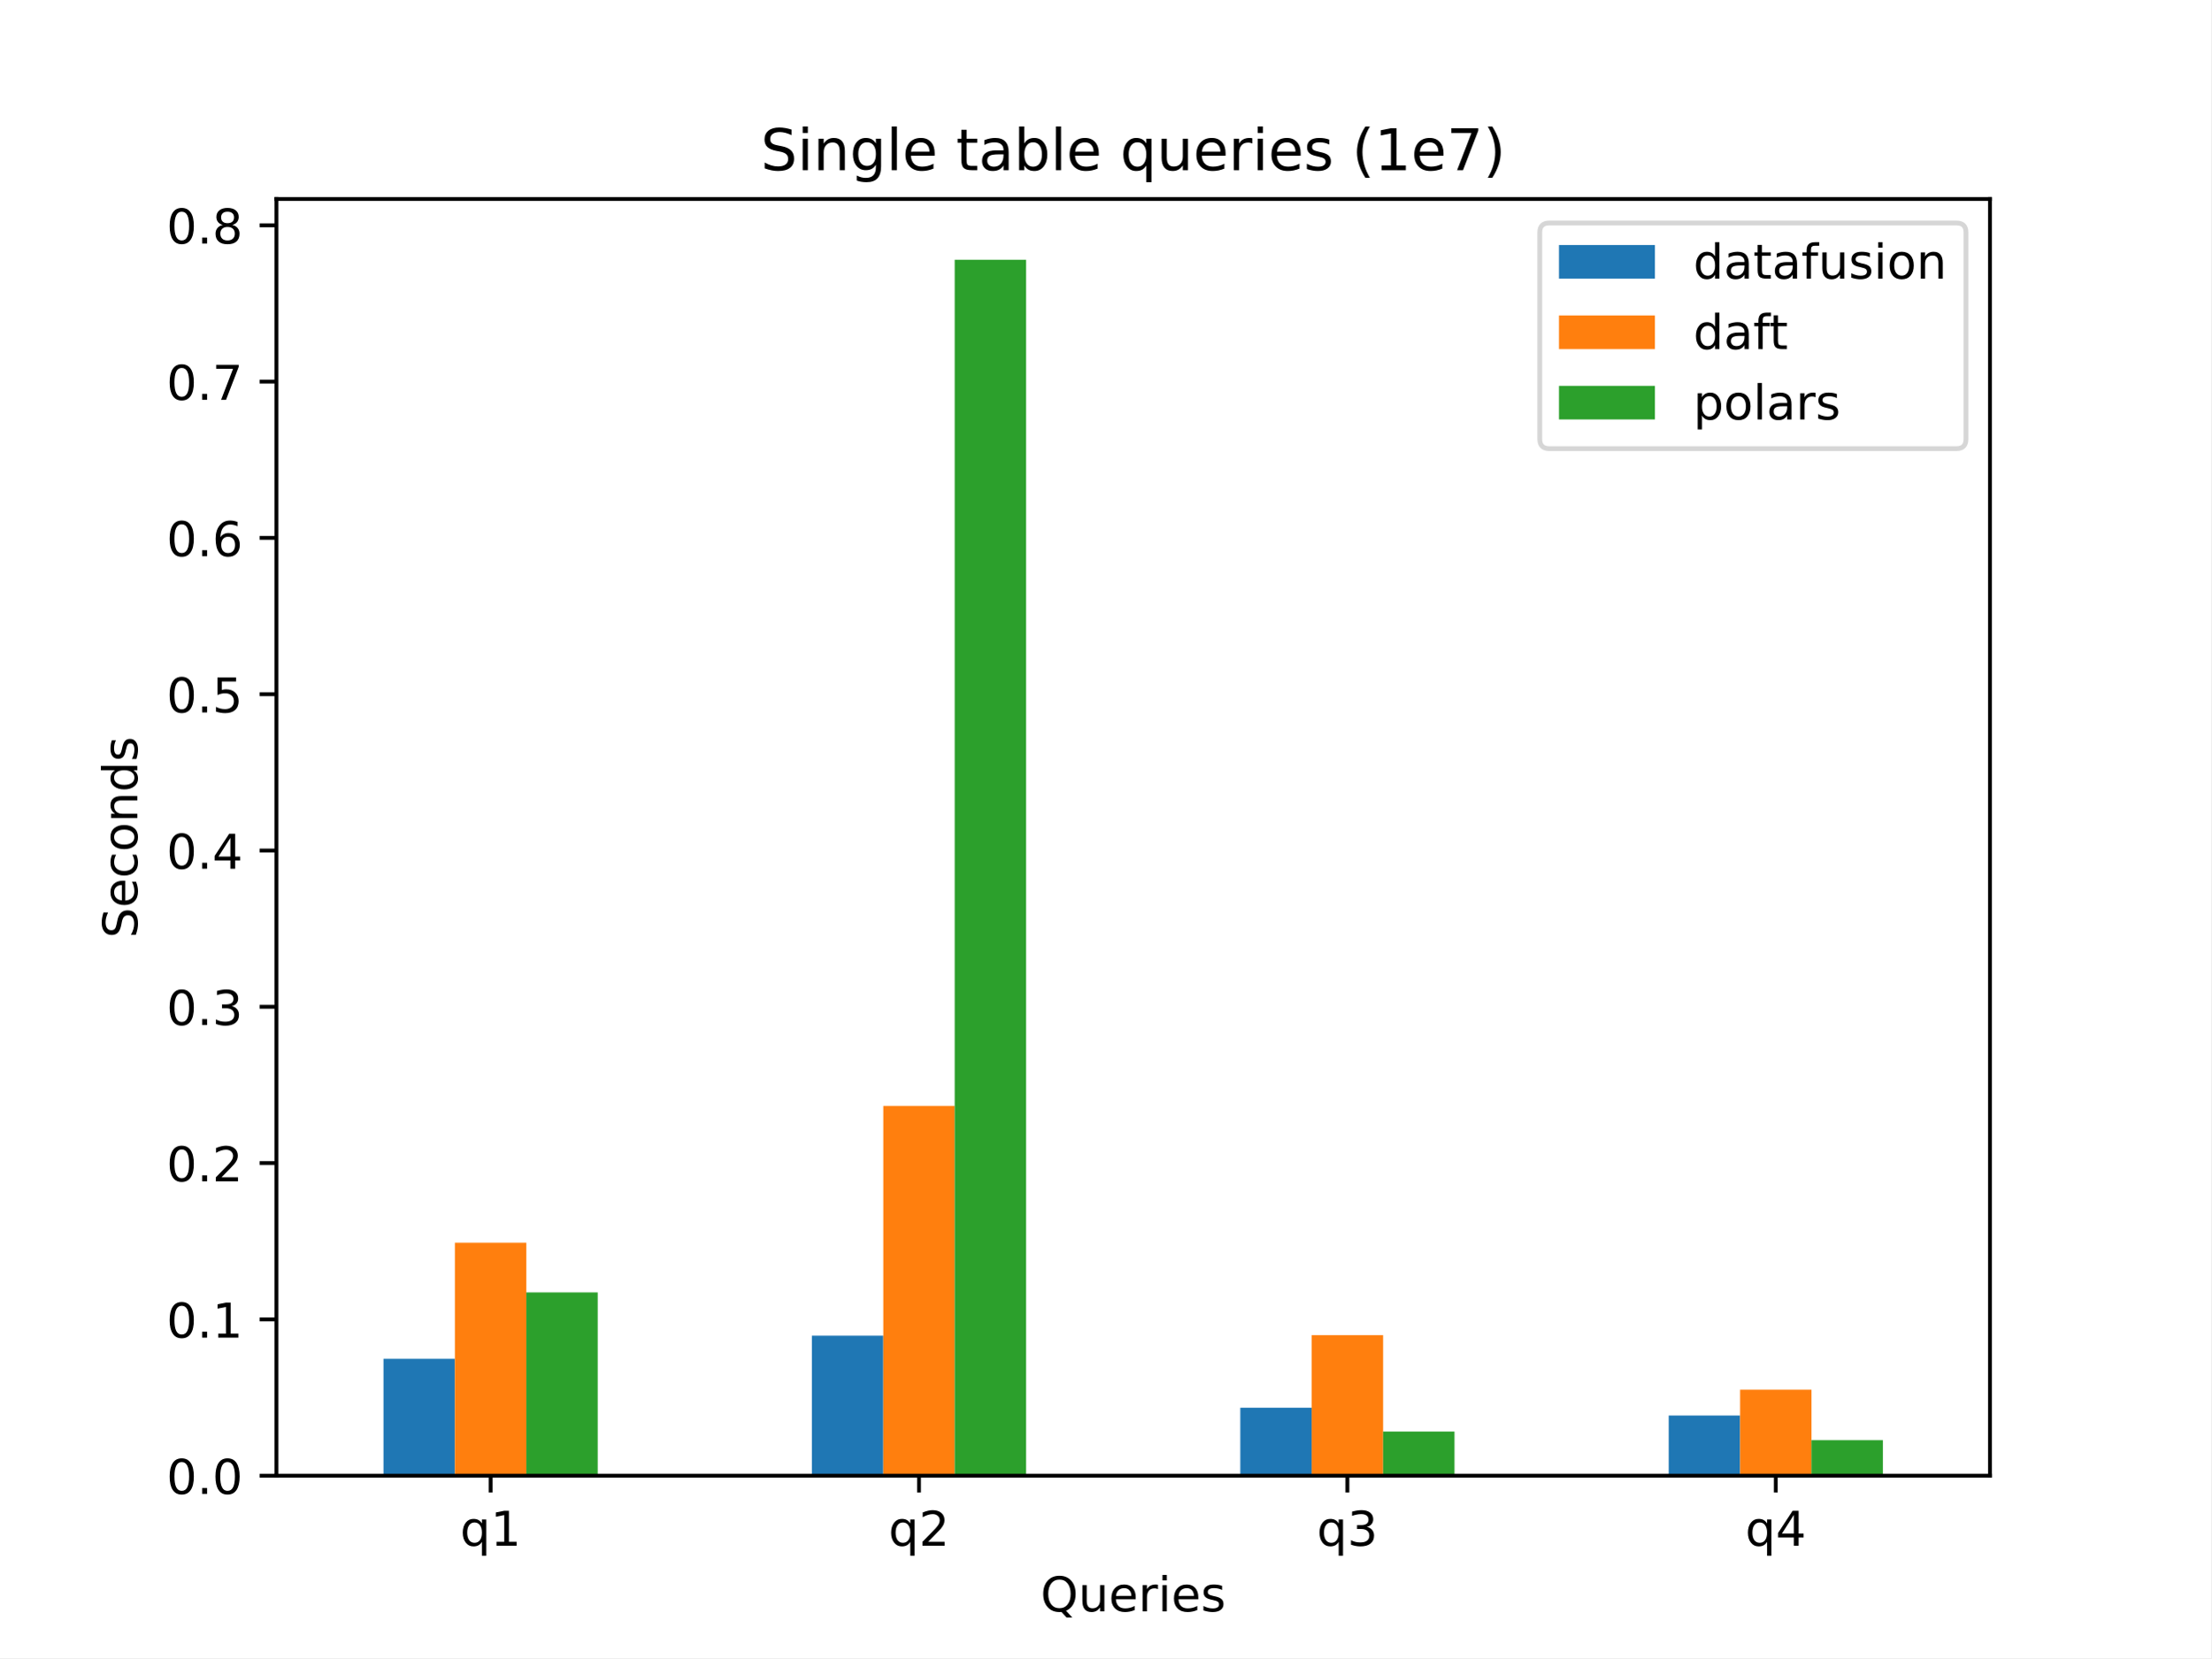
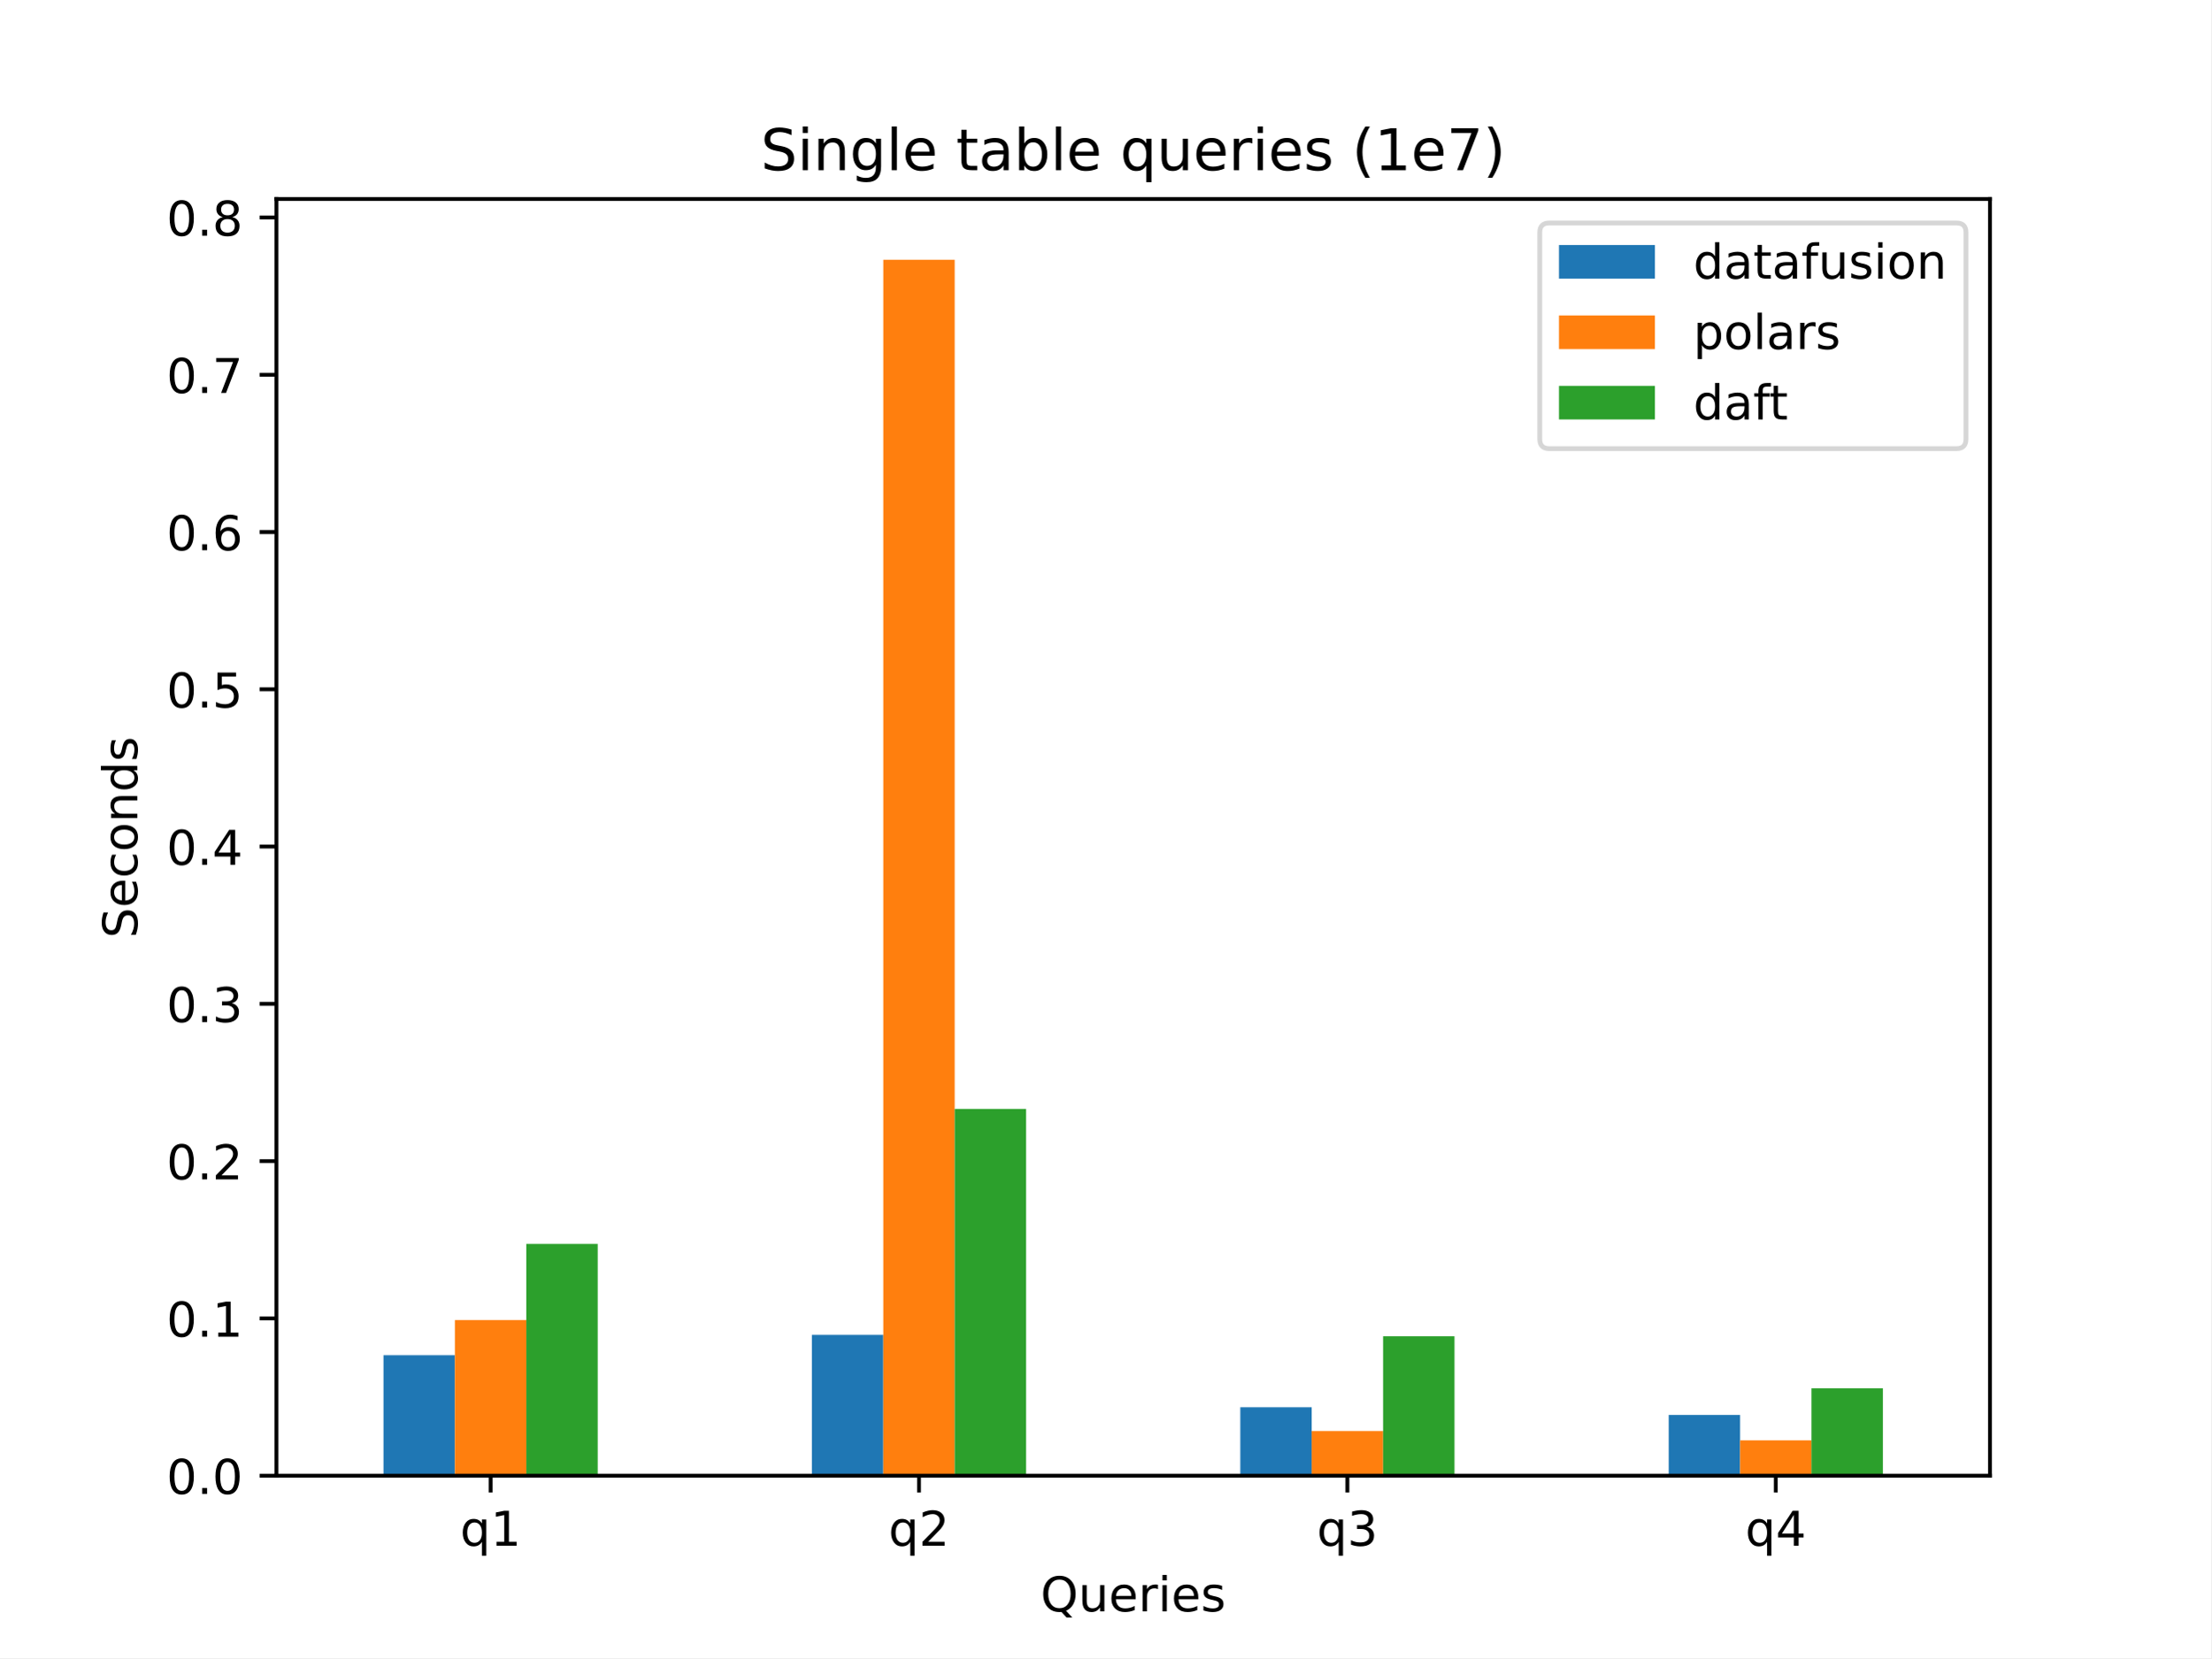
<svg xmlns="http://www.w3.org/2000/svg" xmlns:xlink="http://www.w3.org/1999/xlink" width="460.8pt" height="345.6pt" viewBox="0 0 460.8 345.6" version="1.1">
  <defs>
    <style type="text/css">*{stroke-linejoin: round; stroke-linecap: butt}</style>
  </defs>
  <g id="figure_1">
    <g id="patch_1">
      <path d="M 0 345.6  L 460.8 345.6  L 460.8 0  L 0 0  z " style="fill: #ffffff" />
    </g>
    <g id="axes_1">
      <g id="patch_2">
        <path d="M 57.6 307.584  L 414.72 307.584  L 414.72 41.472  L 57.6 41.472  z " style="fill: #ffffff" />
      </g>
      <g id="patch_3">
-         <path d="M 79.92 307.584  L 94.8 307.584  L 94.8 283.219  L 79.92 283.219  z " clip-path="url(#p27d5dcea95)" style="fill: #1f77b4" />
+         <path d="M 79.92 307.584  L 94.8 307.584  L 94.8 282.464  L 79.92 282.464  z " clip-path="url(#p6d23251975)" style="fill: #1f77b4" />
      </g>
      <g id="patch_4">
-         <path d="M 169.2 307.584  L 184.08 307.584  L 184.08 278.394  L 169.2 278.394  z " clip-path="url(#p27d5dcea95)" style="fill: #1f77b4" />
+         <path d="M 169.2 307.584  L 184.08 307.584  L 184.08 278.219  L 169.2 278.219  z " clip-path="url(#p6d23251975)" style="fill: #1f77b4" />
      </g>
      <g id="patch_5">
-         <path d="M 258.48 307.584  L 273.36 307.584  L 273.36 293.412  L 258.48 293.412  z " clip-path="url(#p27d5dcea95)" style="fill: #1f77b4" />
+         <path d="M 258.48 307.584  L 273.36 307.584  L 273.36 293.31  L 258.48 293.31  z " clip-path="url(#p6d23251975)" style="fill: #1f77b4" />
      </g>
      <g id="patch_6">
-         <path d="M 347.76 307.584  L 362.64 307.584  L 362.64 295.036  L 347.76 295.036  z " clip-path="url(#p27d5dcea95)" style="fill: #1f77b4" />
+         <path d="M 347.76 307.584  L 362.64 307.584  L 362.64 294.922  L 347.76 294.922  z " clip-path="url(#p6d23251975)" style="fill: #1f77b4" />
      </g>
      <g id="patch_7">
-         <path d="M 94.8 307.584  L 109.68 307.584  L 109.68 259.031  L 94.8 259.031  z " clip-path="url(#p27d5dcea95)" style="fill: #ff7f0e" />
+         <path d="M 94.8 307.584  L 109.68 307.584  L 109.68 275.145  L 94.8 275.145  z " clip-path="url(#p6d23251975)" style="fill: #ff7f0e" />
      </g>
      <g id="patch_8">
-         <path d="M 184.08 307.584  L 198.96 307.584  L 198.96 230.506  L 184.08 230.506  z " clip-path="url(#p27d5dcea95)" style="fill: #ff7f0e" />
+         <path d="M 184.08 307.584  L 198.96 307.584  L 198.96 54.144  L 184.08 54.144  z " clip-path="url(#p6d23251975)" style="fill: #ff7f0e" />
      </g>
      <g id="patch_9">
-         <path d="M 273.36 307.584  L 288.24 307.584  L 288.24 278.292  L 273.36 278.292  z " clip-path="url(#p27d5dcea95)" style="fill: #ff7f0e" />
+         <path d="M 273.36 307.584  L 288.24 307.584  L 288.24 298.279  L 273.36 298.279  z " clip-path="url(#p6d23251975)" style="fill: #ff7f0e" />
      </g>
      <g id="patch_10">
-         <path d="M 362.64 307.584  L 377.52 307.584  L 377.52 289.657  L 362.64 289.657  z " clip-path="url(#p27d5dcea95)" style="fill: #ff7f0e" />
+         <path d="M 362.64 307.584  L 377.52 307.584  L 377.52 300.208  L 362.64 300.208  z " clip-path="url(#p6d23251975)" style="fill: #ff7f0e" />
      </g>
      <g id="patch_11">
-         <path d="M 109.68 307.584  L 124.56 307.584  L 124.56 269.377  L 109.68 269.377  z " clip-path="url(#p27d5dcea95)" style="fill: #2ca02c" />
+         <path d="M 109.68 307.584  L 124.56 307.584  L 124.56 259.265  L 109.68 259.265  z " clip-path="url(#p6d23251975)" style="fill: #2ca02c" />
      </g>
      <g id="patch_12">
-         <path d="M 198.96 307.584  L 213.84 307.584  L 213.84 54.144  L 198.96 54.144  z " clip-path="url(#p27d5dcea95)" style="fill: #2ca02c" />
+         <path d="M 198.96 307.584  L 213.84 307.584  L 213.84 231.145  L 198.96 231.145  z " clip-path="url(#p6d23251975)" style="fill: #2ca02c" />
      </g>
      <g id="patch_13">
-         <path d="M 288.24 307.584  L 303.12 307.584  L 303.12 298.383  L 288.24 298.383  z " clip-path="url(#p27d5dcea95)" style="fill: #2ca02c" />
+         <path d="M 288.24 307.584  L 303.12 307.584  L 303.12 278.525  L 288.24 278.525  z " clip-path="url(#p6d23251975)" style="fill: #2ca02c" />
      </g>
      <g id="patch_14">
-         <path d="M 377.52 307.584  L 392.4 307.584  L 392.4 300.172  L 377.52 300.172  z " clip-path="url(#p27d5dcea95)" style="fill: #2ca02c" />
+         <path d="M 377.52 307.584  L 392.4 307.584  L 392.4 289.359  L 377.52 289.359  z " clip-path="url(#p6d23251975)" style="fill: #2ca02c" />
      </g>
      <g id="matplotlib.axis_1">
        <g id="xtick_1">
          <g id="line2d_1">
            <defs>
-               <path id="m4e1889962d" d="M 0 0  L 0 3.5  " style="stroke: #000000; stroke-width: 0.8" />
-             </defs>
-             <g>
-               <use xlink:href="#m4e1889962d" x="102.24" y="307.584" style="stroke: #000000; stroke-width: 0.8" />
+               <path id="m5d5676c5dc" d="M 0 0  L 0 3.5  " style="stroke: #000000; stroke-width: 0.8" />
+             </defs>
+             <g>
+               <use xlink:href="#m5d5676c5dc" x="102.24" y="307.584" style="stroke: #000000; stroke-width: 0.8" />
            </g>
          </g>
          <g id="text_1">
            <g transform="translate(95.88453 322.1824) scale(0.1 -0.1)">
              <defs>
                <path id="DejaVuSans-71" d="M 947 1747  Q 947 1113 1208 752  Q 1469 391 1925 391  Q 2381 391 2643 752  Q 2906 1113 2906 1747  Q 2906 2381 2643 2742  Q 2381 3103 1925 3103  Q 1469 3103 1208 2742  Q 947 2381 947 1747  z M 2906 525  Q 2725 213 2448 61  Q 2172 -91 1784 -91  Q 1150 -91 751 415  Q 353 922 353 1747  Q 353 2572 751 3078  Q 1150 3584 1784 3584  Q 2172 3584 2448 3432  Q 2725 3281 2906 2969  L 2906 3500  L 3481 3500  L 3481 -1331  L 2906 -1331  L 2906 525  z " transform="scale(0.015625)" />
                <path id="DejaVuSans-31" d="M 794 531  L 1825 531  L 1825 4091  L 703 3866  L 703 4441  L 1819 4666  L 2450 4666  L 2450 531  L 3481 531  L 3481 0  L 794 0  L 794 531  z " transform="scale(0.015625)" />
              </defs>
              <use xlink:href="#DejaVuSans-71" />
              <use xlink:href="#DejaVuSans-31" transform="translate(63.47656 0)" />
            </g>
          </g>
        </g>
        <g id="xtick_2">
          <g id="line2d_2">
            <g>
-               <use xlink:href="#m4e1889962d" x="191.52" y="307.584" style="stroke: #000000; stroke-width: 0.8" />
+               <use xlink:href="#m5d5676c5dc" x="191.52" y="307.584" style="stroke: #000000; stroke-width: 0.8" />
            </g>
          </g>
          <g id="text_2">
            <g transform="translate(185.1645 322.1824) scale(0.1 -0.1)">
              <defs>
                <path id="DejaVuSans-32" d="M 1228 531  L 3431 531  L 3431 0  L 469 0  L 469 531  Q 828 903 1448 1529  Q 2069 2156 2228 2338  Q 2531 2678 2651 2914  Q 2772 3150 2772 3378  Q 2772 3750 2511 3984  Q 2250 4219 1831 4219  Q 1534 4219 1204 4116  Q 875 4013 500 3803  L 500 4441  Q 881 4594 1212 4672  Q 1544 4750 1819 4750  Q 2544 4750 2975 4387  Q 3406 4025 3406 3419  Q 3406 3131 3298 2873  Q 3191 2616 2906 2266  Q 2828 2175 2409 1742  Q 1991 1309 1228 531  z " transform="scale(0.015625)" />
              </defs>
              <use xlink:href="#DejaVuSans-71" />
              <use xlink:href="#DejaVuSans-32" transform="translate(63.47656 0)" />
            </g>
          </g>
        </g>
        <g id="xtick_3">
          <g id="line2d_3">
            <g>
-               <use xlink:href="#m4e1889962d" x="280.8" y="307.584" style="stroke: #000000; stroke-width: 0.8" />
+               <use xlink:href="#m5d5676c5dc" x="280.8" y="307.584" style="stroke: #000000; stroke-width: 0.8" />
            </g>
          </g>
          <g id="text_3">
            <g transform="translate(274.4445 322.1824) scale(0.1 -0.1)">
              <defs>
                <path id="DejaVuSans-33" d="M 2597 2516  Q 3050 2419 3304 2112  Q 3559 1806 3559 1356  Q 3559 666 3084 287  Q 2609 -91 1734 -91  Q 1441 -91 1130 -33  Q 819 25 488 141  L 488 750  Q 750 597 1062 519  Q 1375 441 1716 441  Q 2309 441 2620 675  Q 2931 909 2931 1356  Q 2931 1769 2642 2001  Q 2353 2234 1838 2234  L 1294 2234  L 1294 2753  L 1863 2753  Q 2328 2753 2575 2939  Q 2822 3125 2822 3475  Q 2822 3834 2567 4026  Q 2313 4219 1838 4219  Q 1578 4219 1281 4162  Q 984 4106 628 3988  L 628 4550  Q 988 4650 1302 4700  Q 1616 4750 1894 4750  Q 2613 4750 3031 4423  Q 3450 4097 3450 3541  Q 3450 3153 3228 2886  Q 3006 2619 2597 2516  z " transform="scale(0.015625)" />
              </defs>
              <use xlink:href="#DejaVuSans-71" />
              <use xlink:href="#DejaVuSans-33" transform="translate(63.47656 0)" />
            </g>
          </g>
        </g>
        <g id="xtick_4">
          <g id="line2d_4">
            <g>
-               <use xlink:href="#m4e1889962d" x="370.08" y="307.584" style="stroke: #000000; stroke-width: 0.8" />
+               <use xlink:href="#m5d5676c5dc" x="370.08" y="307.584" style="stroke: #000000; stroke-width: 0.8" />
            </g>
          </g>
          <g id="text_4">
            <g transform="translate(363.7245 322.1824) scale(0.1 -0.1)">
              <defs>
                <path id="DejaVuSans-34" d="M 2419 4116  L 825 1625  L 2419 1625  L 2419 4116  z M 2253 4666  L 3047 4666  L 3047 1625  L 3713 1625  L 3713 1100  L 3047 1100  L 3047 0  L 2419 0  L 2419 1100  L 313 1100  L 313 1709  L 2253 4666  z " transform="scale(0.015625)" />
              </defs>
              <use xlink:href="#DejaVuSans-71" />
              <use xlink:href="#DejaVuSans-34" transform="translate(63.47656 0)" />
            </g>
          </g>
        </g>
        <g id="text_5">
          <g transform="translate(216.853 335.8606) scale(0.1 -0.1)">
            <defs>
              <path id="DejaVuSans-51" d="M 2522 4238  Q 1834 4238 1429 3725  Q 1025 3213 1025 2328  Q 1025 1447 1429 934  Q 1834 422 2522 422  Q 3209 422 3611 934  Q 4013 1447 4013 2328  Q 4013 3213 3611 3725  Q 3209 4238 2522 4238  z M 3406 84  L 4238 -825  L 3475 -825  L 2784 -78  Q 2681 -84 2626 -87  Q 2572 -91 2522 -91  Q 1538 -91 948 567  Q 359 1225 359 2328  Q 359 3434 948 4092  Q 1538 4750 2522 4750  Q 3503 4750 4090 4092  Q 4678 3434 4678 2328  Q 4678 1516 4351 937  Q 4025 359 3406 84  z " transform="scale(0.015625)" />
              <path id="DejaVuSans-75" d="M 544 1381  L 544 3500  L 1119 3500  L 1119 1403  Q 1119 906 1312 657  Q 1506 409 1894 409  Q 2359 409 2629 706  Q 2900 1003 2900 1516  L 2900 3500  L 3475 3500  L 3475 0  L 2900 0  L 2900 538  Q 2691 219 2414 64  Q 2138 -91 1772 -91  Q 1169 -91 856 284  Q 544 659 544 1381  z M 1991 3584  L 1991 3584  z " transform="scale(0.015625)" />
              <path id="DejaVuSans-65" d="M 3597 1894  L 3597 1613  L 953 1613  Q 991 1019 1311 708  Q 1631 397 2203 397  Q 2534 397 2845 478  Q 3156 559 3463 722  L 3463 178  Q 3153 47 2828 -22  Q 2503 -91 2169 -91  Q 1331 -91 842 396  Q 353 884 353 1716  Q 353 2575 817 3079  Q 1281 3584 2069 3584  Q 2775 3584 3186 3129  Q 3597 2675 3597 1894  z M 3022 2063  Q 3016 2534 2758 2815  Q 2500 3097 2075 3097  Q 1594 3097 1305 2825  Q 1016 2553 972 2059  L 3022 2063  z " transform="scale(0.015625)" />
              <path id="DejaVuSans-72" d="M 2631 2963  Q 2534 3019 2420 3045  Q 2306 3072 2169 3072  Q 1681 3072 1420 2755  Q 1159 2438 1159 1844  L 1159 0  L 581 0  L 581 3500  L 1159 3500  L 1159 2956  Q 1341 3275 1631 3429  Q 1922 3584 2338 3584  Q 2397 3584 2469 3576  Q 2541 3569 2628 3553  L 2631 2963  z " transform="scale(0.015625)" />
              <path id="DejaVuSans-69" d="M 603 3500  L 1178 3500  L 1178 0  L 603 0  L 603 3500  z M 603 4863  L 1178 4863  L 1178 4134  L 603 4134  L 603 4863  z " transform="scale(0.015625)" />
              <path id="DejaVuSans-73" d="M 2834 3397  L 2834 2853  Q 2591 2978 2328 3040  Q 2066 3103 1784 3103  Q 1356 3103 1142 2972  Q 928 2841 928 2578  Q 928 2378 1081 2264  Q 1234 2150 1697 2047  L 1894 2003  Q 2506 1872 2764 1633  Q 3022 1394 3022 966  Q 3022 478 2636 193  Q 2250 -91 1575 -91  Q 1294 -91 989 -36  Q 684 19 347 128  L 347 722  Q 666 556 975 473  Q 1284 391 1588 391  Q 1994 391 2212 530  Q 2431 669 2431 922  Q 2431 1156 2273 1281  Q 2116 1406 1581 1522  L 1381 1569  Q 847 1681 609 1914  Q 372 2147 372 2553  Q 372 3047 722 3315  Q 1072 3584 1716 3584  Q 2034 3584 2315 3537  Q 2597 3491 2834 3397  z " transform="scale(0.015625)" />
            </defs>
            <use xlink:href="#DejaVuSans-51" />
            <use xlink:href="#DejaVuSans-75" transform="translate(78.71094 0)" />
            <use xlink:href="#DejaVuSans-65" transform="translate(142.0898 0)" />
            <use xlink:href="#DejaVuSans-72" transform="translate(203.6133 0)" />
            <use xlink:href="#DejaVuSans-69" transform="translate(244.7266 0)" />
            <use xlink:href="#DejaVuSans-65" transform="translate(272.5098 0)" />
            <use xlink:href="#DejaVuSans-73" transform="translate(334.0332 0)" />
          </g>
        </g>
      </g>
      <g id="matplotlib.axis_2">
        <g id="ytick_1">
          <g id="line2d_5">
            <defs>
-               <path id="m4baa3d12ad" d="M 0 0  L -3.5 0  " style="stroke: #000000; stroke-width: 0.8" />
-             </defs>
-             <g>
-               <use xlink:href="#m4baa3d12ad" x="57.6" y="307.584" style="stroke: #000000; stroke-width: 0.8" />
+               <path id="m7d9c9bedf6" d="M 0 0  L -3.5 0  " style="stroke: #000000; stroke-width: 0.8" />
+             </defs>
+             <g>
+               <use xlink:href="#m7d9c9bedf6" x="57.6" y="307.584" style="stroke: #000000; stroke-width: 0.8" />
            </g>
          </g>
          <g id="text_6">
            <g transform="translate(34.69687 311.3832) scale(0.1 -0.1)">
              <defs>
                <path id="DejaVuSans-30" d="M 2034 4250  Q 1547 4250 1301 3770  Q 1056 3291 1056 2328  Q 1056 1369 1301 889  Q 1547 409 2034 409  Q 2525 409 2770 889  Q 3016 1369 3016 2328  Q 3016 3291 2770 3770  Q 2525 4250 2034 4250  z M 2034 4750  Q 2819 4750 3233 4129  Q 3647 3509 3647 2328  Q 3647 1150 3233 529  Q 2819 -91 2034 -91  Q 1250 -91 836 529  Q 422 1150 422 2328  Q 422 3509 836 4129  Q 1250 4750 2034 4750  z " transform="scale(0.015625)" />
                <path id="DejaVuSans-2e" d="M 684 794  L 1344 794  L 1344 0  L 684 0  L 684 794  z " transform="scale(0.015625)" />
              </defs>
              <use xlink:href="#DejaVuSans-30" />
              <use xlink:href="#DejaVuSans-2e" transform="translate(63.62305 0)" />
              <use xlink:href="#DejaVuSans-30" transform="translate(95.41016 0)" />
            </g>
          </g>
        </g>
        <g id="ytick_2">
          <g id="line2d_6">
            <g>
-               <use xlink:href="#m4baa3d12ad" x="57.6" y="275.006" style="stroke: #000000; stroke-width: 0.8" />
+               <use xlink:href="#m7d9c9bedf6" x="57.6" y="274.801" style="stroke: #000000; stroke-width: 0.8" />
            </g>
          </g>
          <g id="text_7">
-             <g transform="translate(34.69687 278.8048) scale(0.1 -0.1)">
+             <g transform="translate(34.69687 278.6004) scale(0.1 -0.1)">
              <use xlink:href="#DejaVuSans-30" />
              <use xlink:href="#DejaVuSans-2e" transform="translate(63.62305 0)" />
              <use xlink:href="#DejaVuSans-31" transform="translate(95.41016 0)" />
            </g>
          </g>
        </g>
        <g id="ytick_3">
          <g id="line2d_7">
            <g>
-               <use xlink:href="#m4baa3d12ad" x="57.6" y="242.427" style="stroke: #000000; stroke-width: 0.8" />
+               <use xlink:href="#m7d9c9bedf6" x="57.6" y="242.018" style="stroke: #000000; stroke-width: 0.8" />
            </g>
          </g>
          <g id="text_8">
-             <g transform="translate(34.69687 246.2264) scale(0.1 -0.1)">
+             <g transform="translate(34.69687 245.8175) scale(0.1 -0.1)">
              <use xlink:href="#DejaVuSans-30" />
              <use xlink:href="#DejaVuSans-2e" transform="translate(63.62305 0)" />
              <use xlink:href="#DejaVuSans-32" transform="translate(95.41016 0)" />
            </g>
          </g>
        </g>
        <g id="ytick_4">
          <g id="line2d_8">
            <g>
-               <use xlink:href="#m4baa3d12ad" x="57.6" y="209.849" style="stroke: #000000; stroke-width: 0.8" />
+               <use xlink:href="#m7d9c9bedf6" x="57.6" y="209.235" style="stroke: #000000; stroke-width: 0.8" />
            </g>
          </g>
          <g id="text_9">
-             <g transform="translate(34.69687 213.648) scale(0.1 -0.1)">
+             <g transform="translate(34.69687 213.0347) scale(0.1 -0.1)">
              <use xlink:href="#DejaVuSans-30" />
              <use xlink:href="#DejaVuSans-2e" transform="translate(63.62305 0)" />
              <use xlink:href="#DejaVuSans-33" transform="translate(95.41016 0)" />
            </g>
          </g>
        </g>
        <g id="ytick_5">
          <g id="line2d_9">
            <g>
-               <use xlink:href="#m4baa3d12ad" x="57.6" y="177.27" style="stroke: #000000; stroke-width: 0.8" />
+               <use xlink:href="#m7d9c9bedf6" x="57.6" y="176.453" style="stroke: #000000; stroke-width: 0.8" />
            </g>
          </g>
          <g id="text_10">
-             <g transform="translate(34.69687 181.0696) scale(0.1 -0.1)">
+             <g transform="translate(34.69687 180.2518) scale(0.1 -0.1)">
              <use xlink:href="#DejaVuSans-30" />
              <use xlink:href="#DejaVuSans-2e" transform="translate(63.62305 0)" />
              <use xlink:href="#DejaVuSans-34" transform="translate(95.41016 0)" />
            </g>
          </g>
        </g>
        <g id="ytick_6">
          <g id="line2d_10">
            <g>
-               <use xlink:href="#m4baa3d12ad" x="57.6" y="144.692" style="stroke: #000000; stroke-width: 0.8" />
+               <use xlink:href="#m7d9c9bedf6" x="57.6" y="143.67" style="stroke: #000000; stroke-width: 0.8" />
            </g>
          </g>
          <g id="text_11">
-             <g transform="translate(34.69687 148.4911) scale(0.1 -0.1)">
+             <g transform="translate(34.69687 147.4689) scale(0.1 -0.1)">
              <defs>
                <path id="DejaVuSans-35" d="M 691 4666  L 3169 4666  L 3169 4134  L 1269 4134  L 1269 2991  Q 1406 3038 1543 3061  Q 1681 3084 1819 3084  Q 2600 3084 3056 2656  Q 3513 2228 3513 1497  Q 3513 744 3044 326  Q 2575 -91 1722 -91  Q 1428 -91 1123 -41  Q 819 9 494 109  L 494 744  Q 775 591 1075 516  Q 1375 441 1709 441  Q 2250 441 2565 725  Q 2881 1009 2881 1497  Q 2881 1984 2565 2268  Q 2250 2553 1709 2553  Q 1456 2553 1204 2497  Q 953 2441 691 2322  L 691 4666  z " transform="scale(0.015625)" />
              </defs>
              <use xlink:href="#DejaVuSans-30" />
              <use xlink:href="#DejaVuSans-2e" transform="translate(63.62305 0)" />
              <use xlink:href="#DejaVuSans-35" transform="translate(95.41016 0)" />
            </g>
          </g>
        </g>
        <g id="ytick_7">
          <g id="line2d_11">
            <g>
-               <use xlink:href="#m4baa3d12ad" x="57.6" y="112.114" style="stroke: #000000; stroke-width: 0.8" />
+               <use xlink:href="#m7d9c9bedf6" x="57.6" y="110.887" style="stroke: #000000; stroke-width: 0.8" />
            </g>
          </g>
          <g id="text_12">
-             <g transform="translate(34.69687 115.9127) scale(0.1 -0.1)">
+             <g transform="translate(34.69687 114.6861) scale(0.1 -0.1)">
              <defs>
                <path id="DejaVuSans-36" d="M 2113 2584  Q 1688 2584 1439 2293  Q 1191 2003 1191 1497  Q 1191 994 1439 701  Q 1688 409 2113 409  Q 2538 409 2786 701  Q 3034 994 3034 1497  Q 3034 2003 2786 2293  Q 2538 2584 2113 2584  z M 3366 4563  L 3366 3988  Q 3128 4100 2886 4159  Q 2644 4219 2406 4219  Q 1781 4219 1451 3797  Q 1122 3375 1075 2522  Q 1259 2794 1537 2939  Q 1816 3084 2150 3084  Q 2853 3084 3261 2657  Q 3669 2231 3669 1497  Q 3669 778 3244 343  Q 2819 -91 2113 -91  Q 1303 -91 875 529  Q 447 1150 447 2328  Q 447 3434 972 4092  Q 1497 4750 2381 4750  Q 2619 4750 2861 4703  Q 3103 4656 3366 4563  z " transform="scale(0.015625)" />
              </defs>
              <use xlink:href="#DejaVuSans-30" />
              <use xlink:href="#DejaVuSans-2e" transform="translate(63.62305 0)" />
              <use xlink:href="#DejaVuSans-36" transform="translate(95.41016 0)" />
            </g>
          </g>
        </g>
        <g id="ytick_8">
          <g id="line2d_12">
            <g>
-               <use xlink:href="#m4baa3d12ad" x="57.6" y="79.535" style="stroke: #000000; stroke-width: 0.8" />
+               <use xlink:href="#m7d9c9bedf6" x="57.6" y="78.104" style="stroke: #000000; stroke-width: 0.8" />
            </g>
          </g>
          <g id="text_13">
-             <g transform="translate(34.69687 83.3343) scale(0.1 -0.1)">
+             <g transform="translate(34.69687 81.90323) scale(0.1 -0.1)">
              <defs>
                <path id="DejaVuSans-37" d="M 525 4666  L 3525 4666  L 3525 4397  L 1831 0  L 1172 0  L 2766 4134  L 525 4134  L 525 4666  z " transform="scale(0.015625)" />
              </defs>
              <use xlink:href="#DejaVuSans-30" />
              <use xlink:href="#DejaVuSans-2e" transform="translate(63.62305 0)" />
              <use xlink:href="#DejaVuSans-37" transform="translate(95.41016 0)" />
            </g>
          </g>
        </g>
        <g id="ytick_9">
          <g id="line2d_13">
            <g>
-               <use xlink:href="#m4baa3d12ad" x="57.6" y="46.957" style="stroke: #000000; stroke-width: 0.8" />
+               <use xlink:href="#m7d9c9bedf6" x="57.6" y="45.321" style="stroke: #000000; stroke-width: 0.8" />
            </g>
          </g>
          <g id="text_14">
-             <g transform="translate(34.69687 50.75589) scale(0.1 -0.1)">
+             <g transform="translate(34.69687 49.12038) scale(0.1 -0.1)">
              <defs>
                <path id="DejaVuSans-38" d="M 2034 2216  Q 1584 2216 1326 1975  Q 1069 1734 1069 1313  Q 1069 891 1326 650  Q 1584 409 2034 409  Q 2484 409 2743 651  Q 3003 894 3003 1313  Q 3003 1734 2745 1975  Q 2488 2216 2034 2216  z M 1403 2484  Q 997 2584 770 2862  Q 544 3141 544 3541  Q 544 4100 942 4425  Q 1341 4750 2034 4750  Q 2731 4750 3128 4425  Q 3525 4100 3525 3541  Q 3525 3141 3298 2862  Q 3072 2584 2669 2484  Q 3125 2378 3379 2068  Q 3634 1759 3634 1313  Q 3634 634 3220 271  Q 2806 -91 2034 -91  Q 1263 -91 848 271  Q 434 634 434 1313  Q 434 1759 690 2068  Q 947 2378 1403 2484  z M 1172 3481  Q 1172 3119 1398 2916  Q 1625 2713 2034 2713  Q 2441 2713 2670 2916  Q 2900 3119 2900 3481  Q 2900 3844 2670 4047  Q 2441 4250 2034 4250  Q 1625 4250 1398 4047  Q 1172 3844 1172 3481  z " transform="scale(0.015625)" />
              </defs>
              <use xlink:href="#DejaVuSans-30" />
              <use xlink:href="#DejaVuSans-2e" transform="translate(63.62305 0)" />
              <use xlink:href="#DejaVuSans-38" transform="translate(95.41016 0)" />
            </g>
          </g>
        </g>
        <g id="text_15">
          <g transform="translate(28.61719 195.535) rotate(-90) scale(0.1 -0.1)">
            <defs>
              <path id="DejaVuSans-53" d="M 3425 4513  L 3425 3897  Q 3066 4069 2747 4153  Q 2428 4238 2131 4238  Q 1616 4238 1336 4038  Q 1056 3838 1056 3469  Q 1056 3159 1242 3001  Q 1428 2844 1947 2747  L 2328 2669  Q 3034 2534 3370 2195  Q 3706 1856 3706 1288  Q 3706 609 3251 259  Q 2797 -91 1919 -91  Q 1588 -91 1214 -16  Q 841 59 441 206  L 441 856  Q 825 641 1194 531  Q 1563 422 1919 422  Q 2459 422 2753 634  Q 3047 847 3047 1241  Q 3047 1584 2836 1778  Q 2625 1972 2144 2069  L 1759 2144  Q 1053 2284 737 2584  Q 422 2884 422 3419  Q 422 4038 858 4394  Q 1294 4750 2059 4750  Q 2388 4750 2728 4690  Q 3069 4631 3425 4513  z " transform="scale(0.015625)" />
              <path id="DejaVuSans-63" d="M 3122 3366  L 3122 2828  Q 2878 2963 2633 3030  Q 2388 3097 2138 3097  Q 1578 3097 1268 2742  Q 959 2388 959 1747  Q 959 1106 1268 751  Q 1578 397 2138 397  Q 2388 397 2633 464  Q 2878 531 3122 666  L 3122 134  Q 2881 22 2623 -34  Q 2366 -91 2075 -91  Q 1284 -91 818 406  Q 353 903 353 1747  Q 353 2603 823 3093  Q 1294 3584 2113 3584  Q 2378 3584 2631 3529  Q 2884 3475 3122 3366  z " transform="scale(0.015625)" />
              <path id="DejaVuSans-6f" d="M 1959 3097  Q 1497 3097 1228 2736  Q 959 2375 959 1747  Q 959 1119 1226 758  Q 1494 397 1959 397  Q 2419 397 2687 759  Q 2956 1122 2956 1747  Q 2956 2369 2687 2733  Q 2419 3097 1959 3097  z M 1959 3584  Q 2709 3584 3137 3096  Q 3566 2609 3566 1747  Q 3566 888 3137 398  Q 2709 -91 1959 -91  Q 1206 -91 779 398  Q 353 888 353 1747  Q 353 2609 779 3096  Q 1206 3584 1959 3584  z " transform="scale(0.015625)" />
              <path id="DejaVuSans-6e" d="M 3513 2113  L 3513 0  L 2938 0  L 2938 2094  Q 2938 2591 2744 2837  Q 2550 3084 2163 3084  Q 1697 3084 1428 2787  Q 1159 2491 1159 1978  L 1159 0  L 581 0  L 581 3500  L 1159 3500  L 1159 2956  Q 1366 3272 1645 3428  Q 1925 3584 2291 3584  Q 2894 3584 3203 3211  Q 3513 2838 3513 2113  z " transform="scale(0.015625)" />
              <path id="DejaVuSans-64" d="M 2906 2969  L 2906 4863  L 3481 4863  L 3481 0  L 2906 0  L 2906 525  Q 2725 213 2448 61  Q 2172 -91 1784 -91  Q 1150 -91 751 415  Q 353 922 353 1747  Q 353 2572 751 3078  Q 1150 3584 1784 3584  Q 2172 3584 2448 3432  Q 2725 3281 2906 2969  z M 947 1747  Q 947 1113 1208 752  Q 1469 391 1925 391  Q 2381 391 2643 752  Q 2906 1113 2906 1747  Q 2906 2381 2643 2742  Q 2381 3103 1925 3103  Q 1469 3103 1208 2742  Q 947 2381 947 1747  z " transform="scale(0.015625)" />
            </defs>
            <use xlink:href="#DejaVuSans-53" />
            <use xlink:href="#DejaVuSans-65" transform="translate(63.47656 0)" />
            <use xlink:href="#DejaVuSans-63" transform="translate(125 0)" />
            <use xlink:href="#DejaVuSans-6f" transform="translate(179.9805 0)" />
            <use xlink:href="#DejaVuSans-6e" transform="translate(241.1621 0)" />
            <use xlink:href="#DejaVuSans-64" transform="translate(304.541 0)" />
            <use xlink:href="#DejaVuSans-73" transform="translate(368.0176 0)" />
          </g>
        </g>
      </g>
      <g id="patch_15">
        <path d="M 57.6 307.584  L 57.6 41.472  " style="fill: none; stroke: #000000; stroke-width: 0.8; stroke-linejoin: miter; stroke-linecap: square" />
      </g>
      <g id="patch_16">
        <path d="M 414.72 307.584  L 414.72 41.472  " style="fill: none; stroke: #000000; stroke-width: 0.8; stroke-linejoin: miter; stroke-linecap: square" />
      </g>
      <g id="patch_17">
        <path d="M 57.6 307.584  L 414.72 307.584  " style="fill: none; stroke: #000000; stroke-width: 0.8; stroke-linejoin: miter; stroke-linecap: square" />
      </g>
      <g id="patch_18">
        <path d="M 57.6 41.472  L 414.72 41.472  " style="fill: none; stroke: #000000; stroke-width: 0.8; stroke-linejoin: miter; stroke-linecap: square" />
      </g>
      <g id="text_16">
        <g transform="translate(158.5331 35.472) scale(0.12 -0.12)">
          <defs>
            <path id="DejaVuSans-67" d="M 2906 1791  Q 2906 2416 2648 2759  Q 2391 3103 1925 3103  Q 1463 3103 1205 2759  Q 947 2416 947 1791  Q 947 1169 1205 825  Q 1463 481 1925 481  Q 2391 481 2648 825  Q 2906 1169 2906 1791  z M 3481 434  Q 3481 -459 3084 -895  Q 2688 -1331 1869 -1331  Q 1566 -1331 1297 -1286  Q 1028 -1241 775 -1147  L 775 -588  Q 1028 -725 1275 -790  Q 1522 -856 1778 -856  Q 2344 -856 2625 -561  Q 2906 -266 2906 331  L 2906 616  Q 2728 306 2450 153  Q 2172 0 1784 0  Q 1141 0 747 490  Q 353 981 353 1791  Q 353 2603 747 3093  Q 1141 3584 1784 3584  Q 2172 3584 2450 3431  Q 2728 3278 2906 2969  L 2906 3500  L 3481 3500  L 3481 434  z " transform="scale(0.015625)" />
            <path id="DejaVuSans-6c" d="M 603 4863  L 1178 4863  L 1178 0  L 603 0  L 603 4863  z " transform="scale(0.015625)" />
            <path id="DejaVuSans-20" transform="scale(0.015625)" />
            <path id="DejaVuSans-74" d="M 1172 4494  L 1172 3500  L 2356 3500  L 2356 3053  L 1172 3053  L 1172 1153  Q 1172 725 1289 603  Q 1406 481 1766 481  L 2356 481  L 2356 0  L 1766 0  Q 1100 0 847 248  Q 594 497 594 1153  L 594 3053  L 172 3053  L 172 3500  L 594 3500  L 594 4494  L 1172 4494  z " transform="scale(0.015625)" />
            <path id="DejaVuSans-61" d="M 2194 1759  Q 1497 1759 1228 1600  Q 959 1441 959 1056  Q 959 750 1161 570  Q 1363 391 1709 391  Q 2188 391 2477 730  Q 2766 1069 2766 1631  L 2766 1759  L 2194 1759  z M 3341 1997  L 3341 0  L 2766 0  L 2766 531  Q 2569 213 2275 61  Q 1981 -91 1556 -91  Q 1019 -91 701 211  Q 384 513 384 1019  Q 384 1609 779 1909  Q 1175 2209 1959 2209  L 2766 2209  L 2766 2266  Q 2766 2663 2505 2880  Q 2244 3097 1772 3097  Q 1472 3097 1187 3025  Q 903 2953 641 2809  L 641 3341  Q 956 3463 1253 3523  Q 1550 3584 1831 3584  Q 2591 3584 2966 3190  Q 3341 2797 3341 1997  z " transform="scale(0.015625)" />
            <path id="DejaVuSans-62" d="M 3116 1747  Q 3116 2381 2855 2742  Q 2594 3103 2138 3103  Q 1681 3103 1420 2742  Q 1159 2381 1159 1747  Q 1159 1113 1420 752  Q 1681 391 2138 391  Q 2594 391 2855 752  Q 3116 1113 3116 1747  z M 1159 2969  Q 1341 3281 1617 3432  Q 1894 3584 2278 3584  Q 2916 3584 3314 3078  Q 3713 2572 3713 1747  Q 3713 922 3314 415  Q 2916 -91 2278 -91  Q 1894 -91 1617 61  Q 1341 213 1159 525  L 1159 0  L 581 0  L 581 4863  L 1159 4863  L 1159 2969  z " transform="scale(0.015625)" />
            <path id="DejaVuSans-28" d="M 1984 4856  Q 1566 4138 1362 3434  Q 1159 2731 1159 2009  Q 1159 1288 1364 580  Q 1569 -128 1984 -844  L 1484 -844  Q 1016 -109 783 600  Q 550 1309 550 2009  Q 550 2706 781 3412  Q 1013 4119 1484 4856  L 1984 4856  z " transform="scale(0.015625)" />
            <path id="DejaVuSans-29" d="M 513 4856  L 1013 4856  Q 1481 4119 1714 3412  Q 1947 2706 1947 2009  Q 1947 1309 1714 600  Q 1481 -109 1013 -844  L 513 -844  Q 928 -128 1133 580  Q 1338 1288 1338 2009  Q 1338 2731 1133 3434  Q 928 4138 513 4856  z " transform="scale(0.015625)" />
          </defs>
          <use xlink:href="#DejaVuSans-53" />
          <use xlink:href="#DejaVuSans-69" transform="translate(63.47656 0)" />
          <use xlink:href="#DejaVuSans-6e" transform="translate(91.25977 0)" />
          <use xlink:href="#DejaVuSans-67" transform="translate(154.6387 0)" />
          <use xlink:href="#DejaVuSans-6c" transform="translate(218.1152 0)" />
          <use xlink:href="#DejaVuSans-65" transform="translate(245.8984 0)" />
          <use xlink:href="#DejaVuSans-20" transform="translate(307.4219 0)" />
          <use xlink:href="#DejaVuSans-74" transform="translate(339.209 0)" />
          <use xlink:href="#DejaVuSans-61" transform="translate(378.418 0)" />
          <use xlink:href="#DejaVuSans-62" transform="translate(439.6973 0)" />
          <use xlink:href="#DejaVuSans-6c" transform="translate(503.1738 0)" />
          <use xlink:href="#DejaVuSans-65" transform="translate(530.957 0)" />
          <use xlink:href="#DejaVuSans-20" transform="translate(592.4805 0)" />
          <use xlink:href="#DejaVuSans-71" transform="translate(624.2676 0)" />
          <use xlink:href="#DejaVuSans-75" transform="translate(687.7441 0)" />
          <use xlink:href="#DejaVuSans-65" transform="translate(751.123 0)" />
          <use xlink:href="#DejaVuSans-72" transform="translate(812.6465 0)" />
          <use xlink:href="#DejaVuSans-69" transform="translate(853.7598 0)" />
          <use xlink:href="#DejaVuSans-65" transform="translate(881.543 0)" />
          <use xlink:href="#DejaVuSans-73" transform="translate(943.0664 0)" />
          <use xlink:href="#DejaVuSans-20" transform="translate(995.166 0)" />
          <use xlink:href="#DejaVuSans-28" transform="translate(1026.953 0)" />
          <use xlink:href="#DejaVuSans-31" transform="translate(1065.967 0)" />
          <use xlink:href="#DejaVuSans-65" transform="translate(1129.59 0)" />
          <use xlink:href="#DejaVuSans-37" transform="translate(1191.113 0)" />
          <use xlink:href="#DejaVuSans-29" transform="translate(1254.736 0)" />
        </g>
      </g>
      <g id="legend_1">
        <g id="patch_19">
          <path d="M 322.893 93.506  L 407.72 93.506  Q 409.72 93.506 409.72 91.506  L 409.72 48.472  Q 409.72 46.472 407.72 46.472  L 322.893 46.472  Q 320.893 46.472 320.893 48.472  L 320.893 91.506  Q 320.893 93.506 322.893 93.506  z " style="fill: #ffffff; opacity: 0.8; stroke: #cccccc; stroke-linejoin: miter" />
        </g>
        <g id="patch_20">
          <path d="M 324.893 58.07  L 344.893 58.07  L 344.893 51.07  L 324.893 51.07  z " style="fill: #1f77b4" />
        </g>
        <g id="text_17">
          <g transform="translate(352.8934 58.07044) scale(0.1 -0.1)">
            <defs>
              <path id="DejaVuSans-66" d="M 2375 4863  L 2375 4384  L 1825 4384  Q 1516 4384 1395 4259  Q 1275 4134 1275 3809  L 1275 3500  L 2222 3500  L 2222 3053  L 1275 3053  L 1275 0  L 697 0  L 697 3053  L 147 3053  L 147 3500  L 697 3500  L 697 3744  Q 697 4328 969 4595  Q 1241 4863 1831 4863  L 2375 4863  z " transform="scale(0.015625)" />
            </defs>
            <use xlink:href="#DejaVuSans-64" />
            <use xlink:href="#DejaVuSans-61" transform="translate(63.47656 0)" />
            <use xlink:href="#DejaVuSans-74" transform="translate(124.7559 0)" />
            <use xlink:href="#DejaVuSans-61" transform="translate(163.9648 0)" />
            <use xlink:href="#DejaVuSans-66" transform="translate(225.2441 0)" />
            <use xlink:href="#DejaVuSans-75" transform="translate(260.4492 0)" />
            <use xlink:href="#DejaVuSans-73" transform="translate(323.8281 0)" />
            <use xlink:href="#DejaVuSans-69" transform="translate(375.9277 0)" />
            <use xlink:href="#DejaVuSans-6f" transform="translate(403.7109 0)" />
            <use xlink:href="#DejaVuSans-6e" transform="translate(464.8926 0)" />
          </g>
        </g>
        <g id="patch_21">
          <path d="M 324.893 72.749  L 344.893 72.749  L 344.893 65.749  L 324.893 65.749  z " style="fill: #ff7f0e" />
        </g>
        <g id="text_18">
          <g transform="translate(352.8934 72.74856) scale(0.1 -0.1)">
-             <use xlink:href="#DejaVuSans-64" />
-             <use xlink:href="#DejaVuSans-61" transform="translate(63.47656 0)" />
-             <use xlink:href="#DejaVuSans-66" transform="translate(124.7559 0)" />
-             <use xlink:href="#DejaVuSans-74" transform="translate(158.2109 0)" />
-           </g>
-         </g>
-         <g id="patch_22">
-           <path d="M 324.893 87.427  L 344.893 87.427  L 344.893 80.427  L 324.893 80.427  z " style="fill: #2ca02c" />
-         </g>
-         <g id="text_19">
-           <g transform="translate(352.8934 87.42669) scale(0.1 -0.1)">
            <defs>
              <path id="DejaVuSans-70" d="M 1159 525  L 1159 -1331  L 581 -1331  L 581 3500  L 1159 3500  L 1159 2969  Q 1341 3281 1617 3432  Q 1894 3584 2278 3584  Q 2916 3584 3314 3078  Q 3713 2572 3713 1747  Q 3713 922 3314 415  Q 2916 -91 2278 -91  Q 1894 -91 1617 61  Q 1341 213 1159 525  z M 3116 1747  Q 3116 2381 2855 2742  Q 2594 3103 2138 3103  Q 1681 3103 1420 2742  Q 1159 2381 1159 1747  Q 1159 1113 1420 752  Q 1681 391 2138 391  Q 2594 391 2855 752  Q 3116 1113 3116 1747  z " transform="scale(0.015625)" />
            </defs>
            <use xlink:href="#DejaVuSans-70" />
            <use xlink:href="#DejaVuSans-6f" transform="translate(63.47656 0)" />
            <use xlink:href="#DejaVuSans-6c" transform="translate(124.6582 0)" />
            <use xlink:href="#DejaVuSans-61" transform="translate(152.4414 0)" />
            <use xlink:href="#DejaVuSans-72" transform="translate(213.7207 0)" />
            <use xlink:href="#DejaVuSans-73" transform="translate(254.834 0)" />
          </g>
        </g>
+         <g id="patch_22">
+           <path d="M 324.893 87.427  L 344.893 87.427  L 344.893 80.427  L 324.893 80.427  z " style="fill: #2ca02c" />
+         </g>
+         <g id="text_19">
+           <g transform="translate(352.8934 87.42669) scale(0.1 -0.1)">
+             <use xlink:href="#DejaVuSans-64" />
+             <use xlink:href="#DejaVuSans-61" transform="translate(63.47656 0)" />
+             <use xlink:href="#DejaVuSans-66" transform="translate(124.7559 0)" />
+             <use xlink:href="#DejaVuSans-74" transform="translate(158.2109 0)" />
+           </g>
+         </g>
      </g>
    </g>
  </g>
  <defs>
-     <clipPath id="p27d5dcea95">
+     <clipPath id="p6d23251975">
      <rect x="57.6" y="41.472" width="357.12" height="266.112" />
    </clipPath>
  </defs>
</svg>
